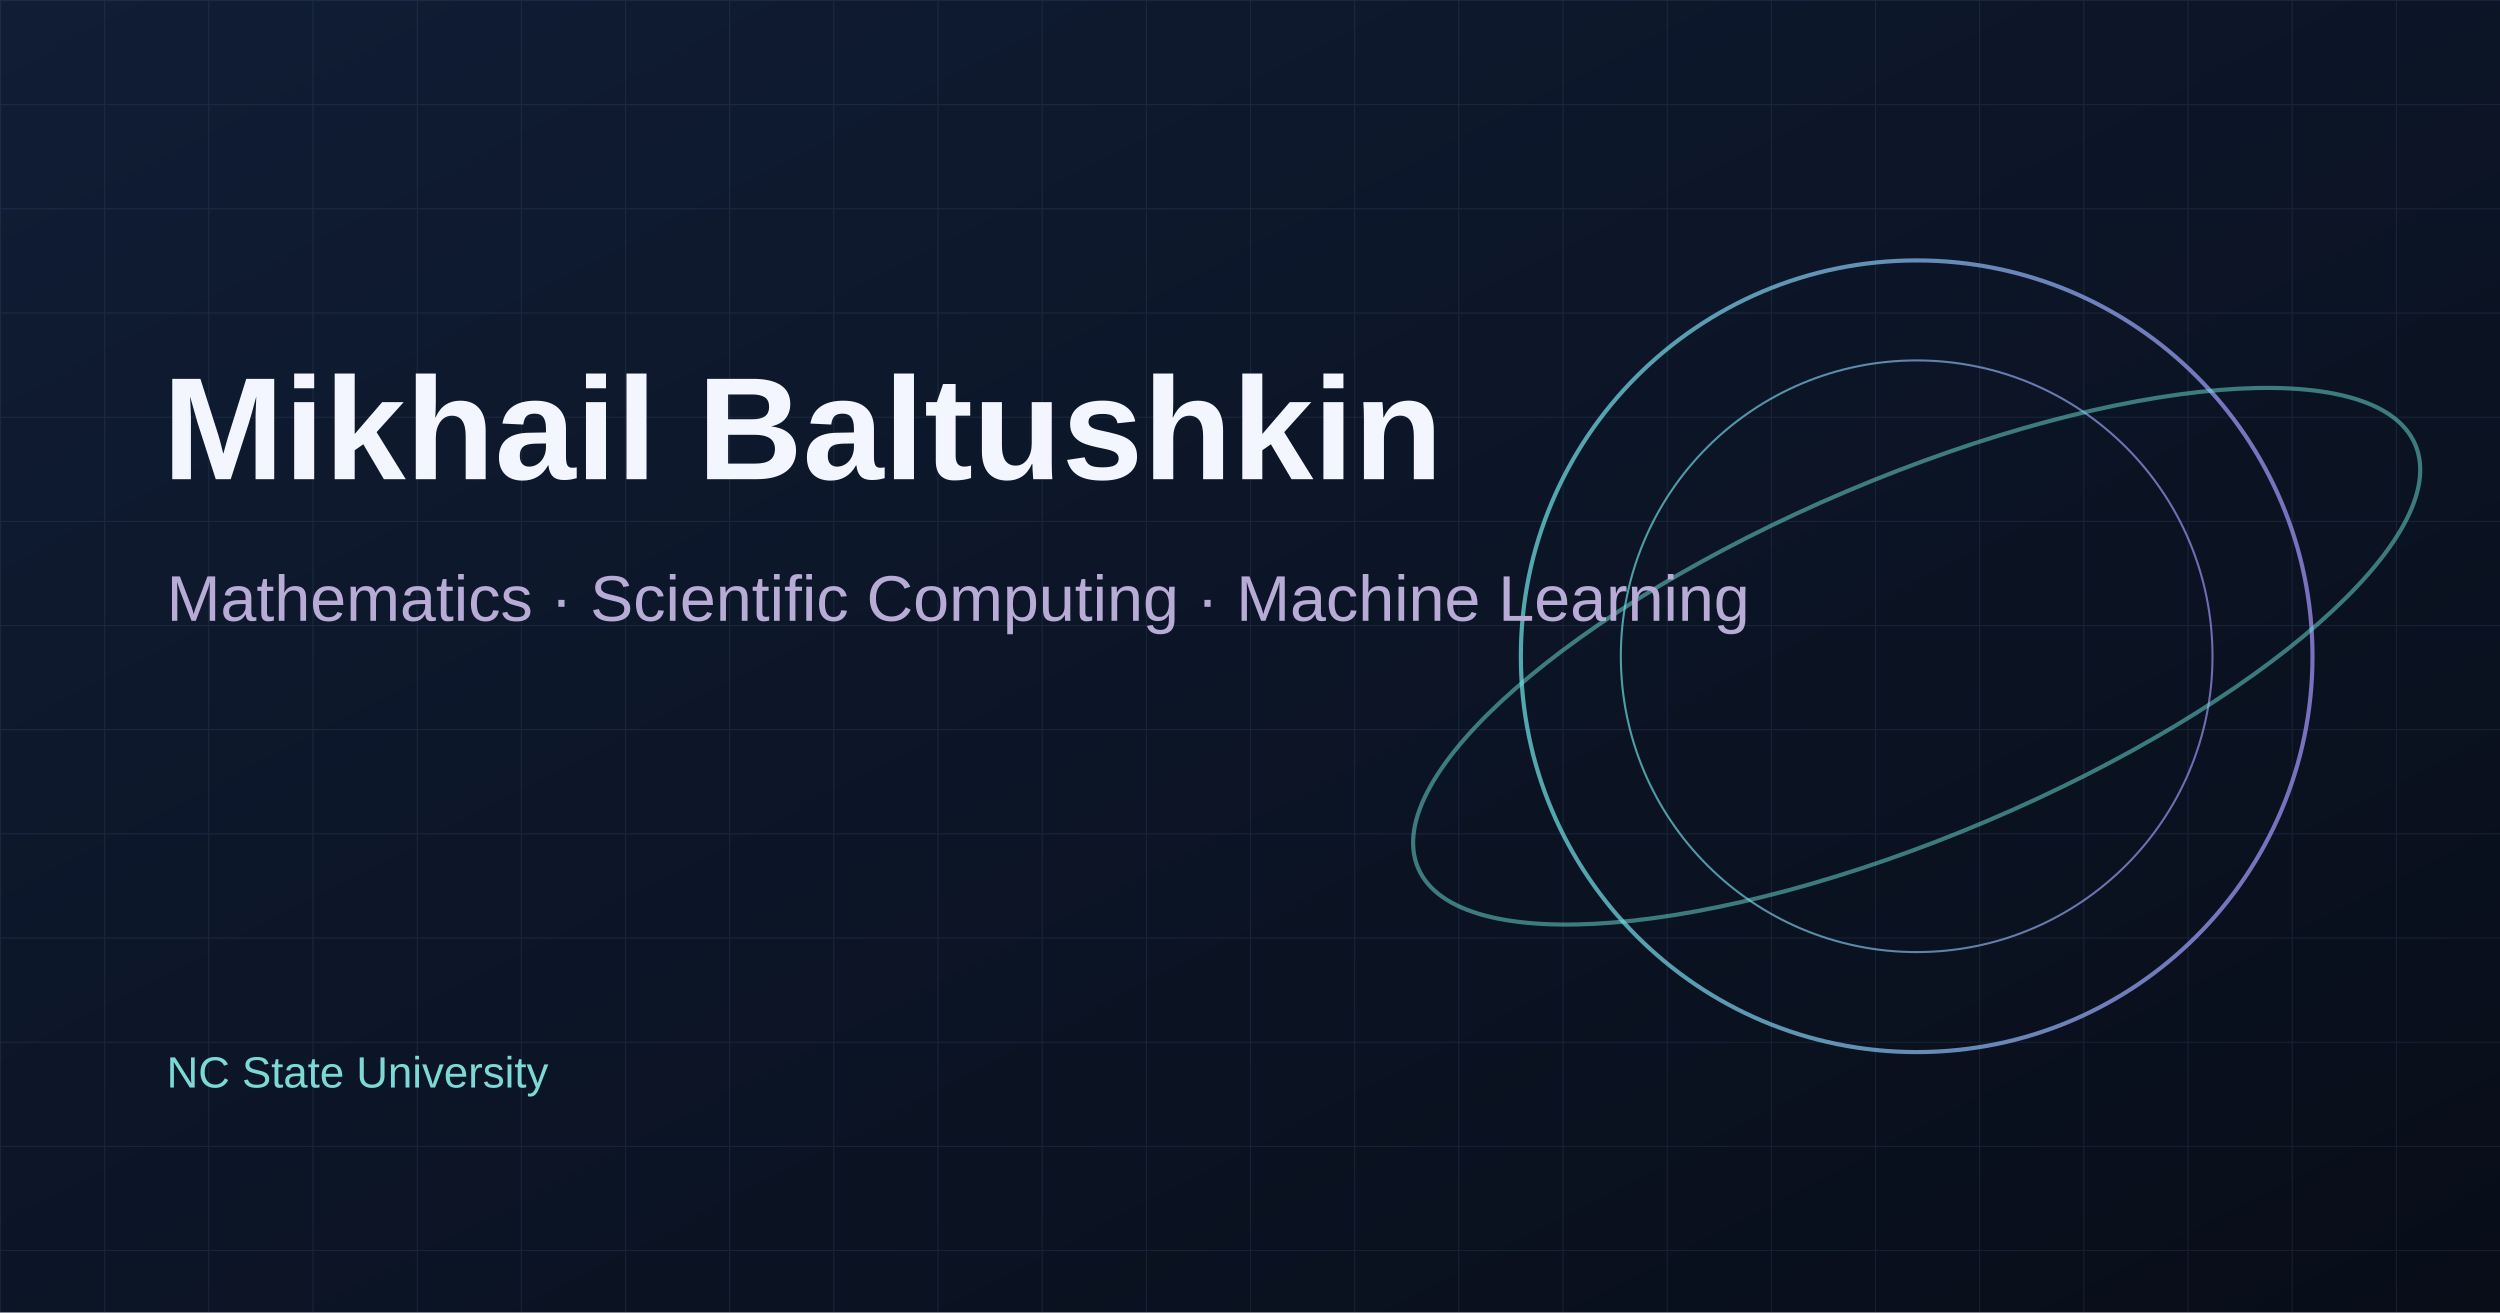
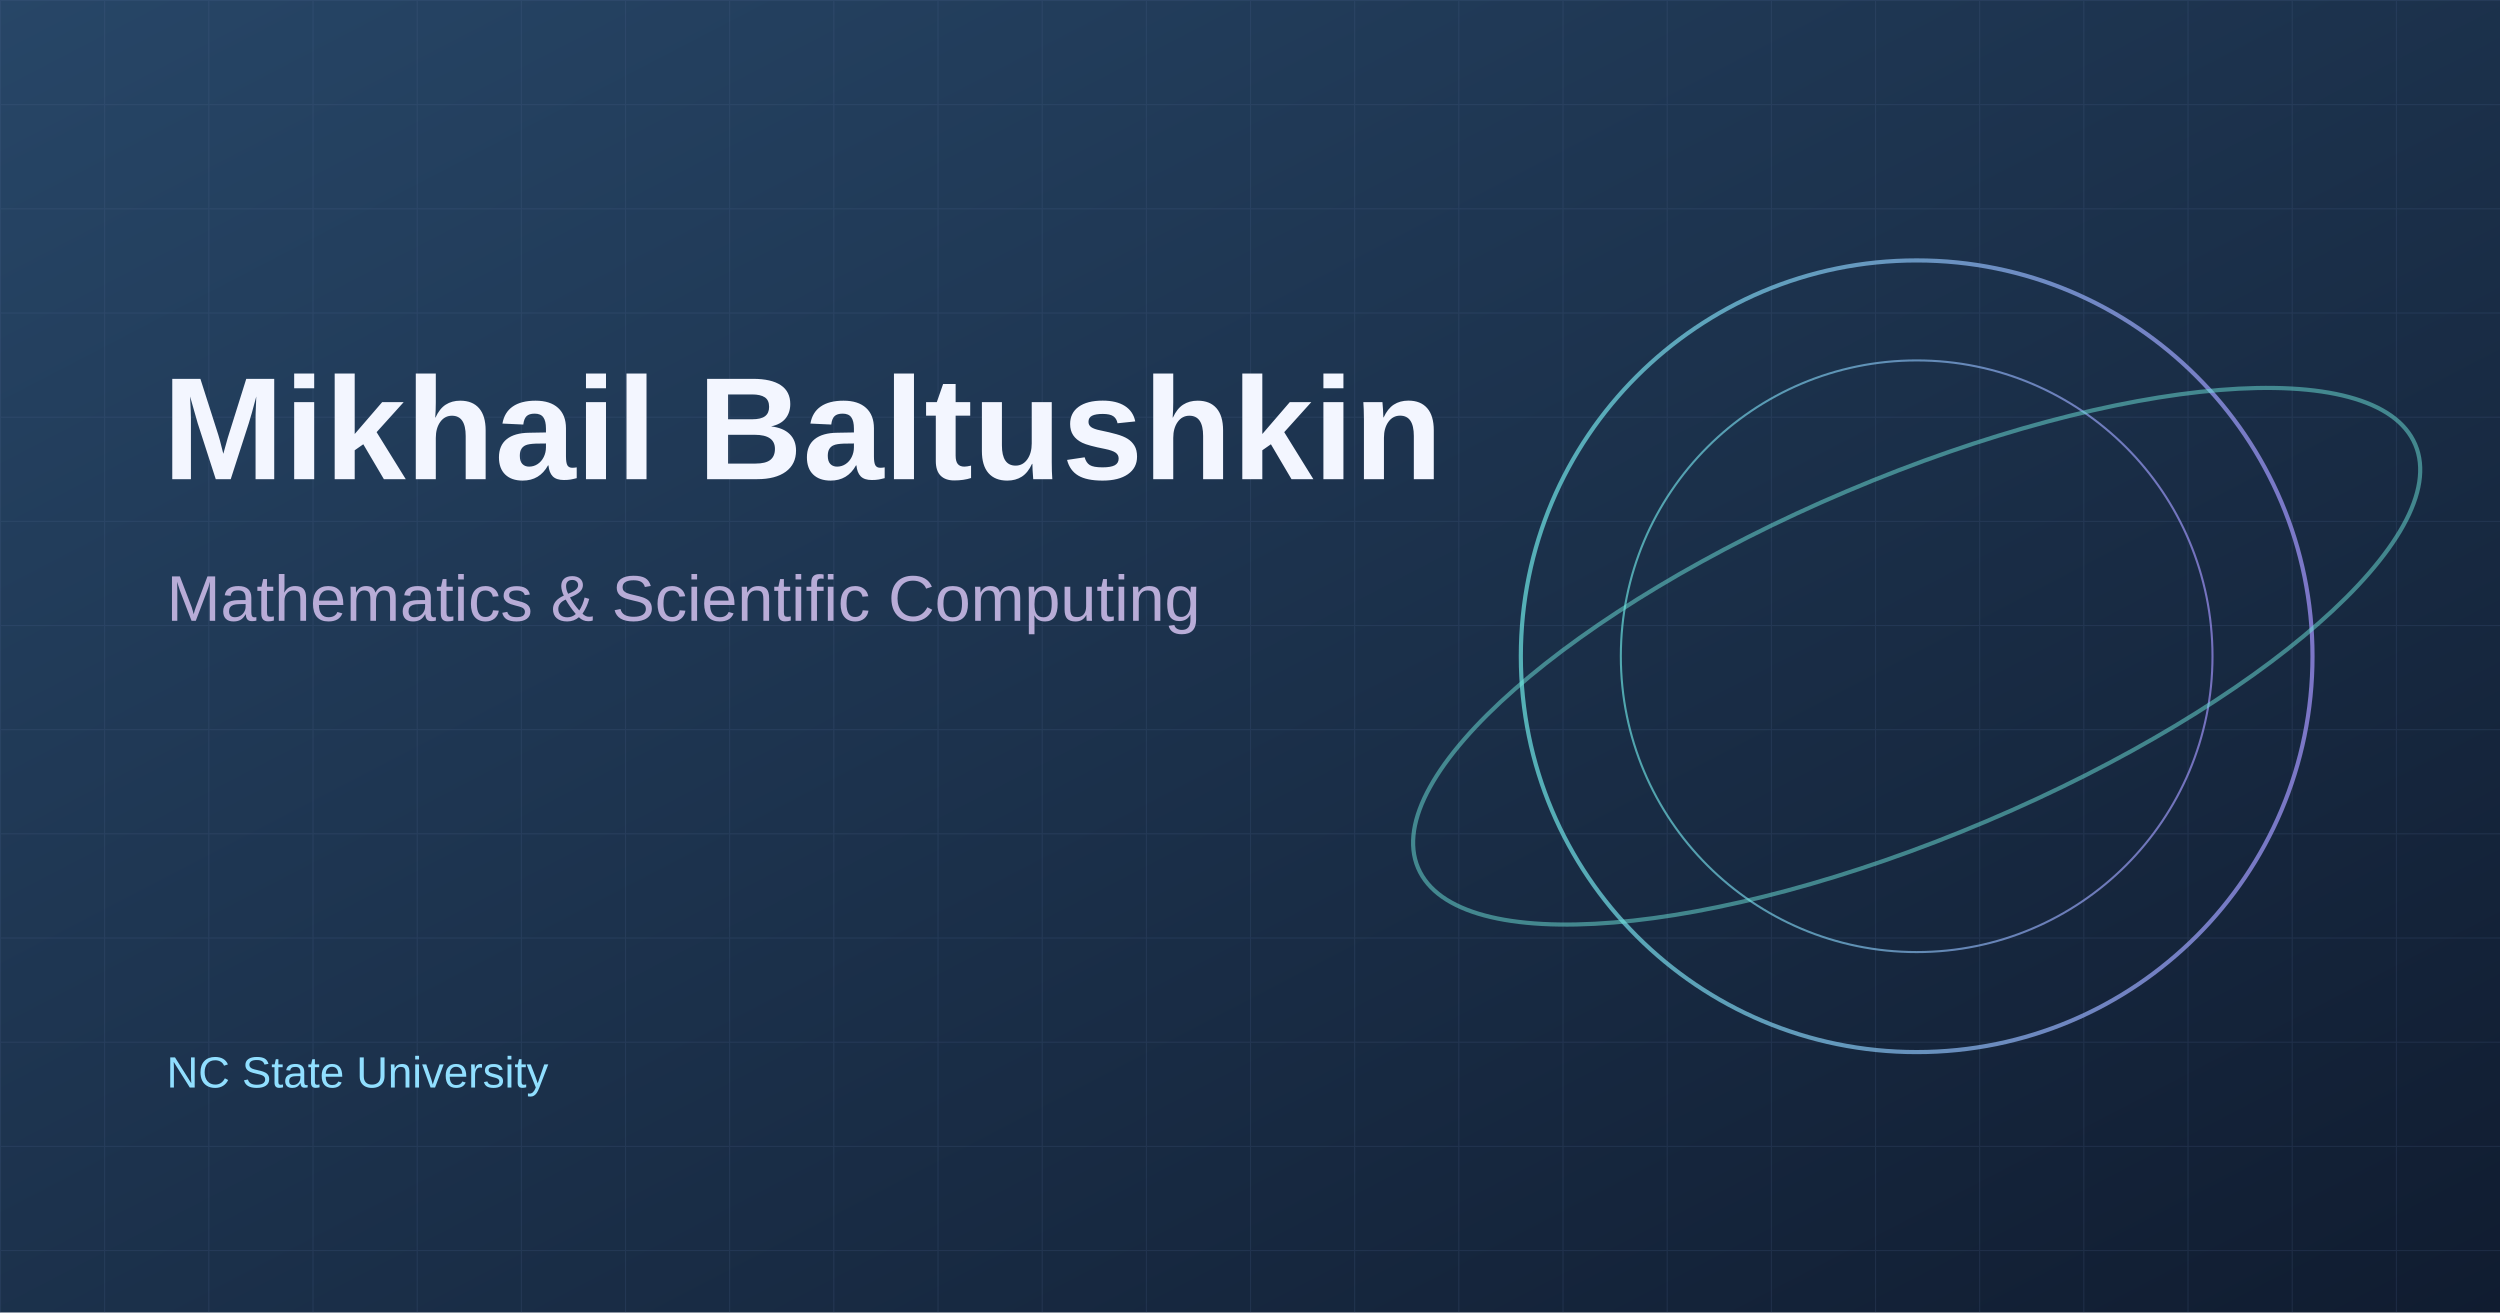
<svg xmlns="http://www.w3.org/2000/svg" viewBox="0 0 1200 630" width="1200" height="630">
  <defs>
    <linearGradient id="bg" x1="0" y1="0" x2="1" y2="1">
-       <stop stop-color="#101d35" />
-       <stop offset="1" stop-color="#080d18" />
+       <stop stop-color="#274667" />
+       <stop offset="1" stop-color="#101c30" />
    </linearGradient>
    <linearGradient id="stroke">
      <stop stop-color="#68dbdb" />
      <stop offset="1" stop-color="#9d90f4" />
    </linearGradient>
    <pattern id="grid" width="50" height="50" patternUnits="userSpaceOnUse">
      <path d="M50 0H0V50" fill="none" stroke="#546b98" stroke-opacity=".18" />
    </pattern>
  </defs>
  <rect width="1200" height="630" fill="url(#bg)" />
  <rect width="1200" height="630" fill="url(#grid)" />
  <circle cx="920" cy="315" r="190" fill="none" stroke="url(#stroke)" stroke-width="2" opacity=".75" />
  <circle cx="920" cy="315" r="142" fill="none" stroke="url(#stroke)" opacity=".7" />
  <ellipse cx="920" cy="315" rx="260" ry="86" transform="rotate(-23 920 315)" fill="none" stroke="#6fe4da" stroke-opacity=".5" stroke-width="2" />
  <text x="78" y="230" font-family="Arial,sans-serif" font-size="70" font-weight="bold" fill="#f3f6ff">Mikhail Baltushkin</text>
-   <text x="80" y="298" font-family="Arial,sans-serif" font-size="31" fill="#b8acd7">Mathematics · Scientific Computing · Machine Learning</text>
-   <text x="80" y="522" font-family="Arial,sans-serif" font-size="21" fill="#7cd9d6">NC State University</text>
+   <text x="80" y="298" font-family="Arial,sans-serif" font-size="31" fill="#b8acd7">Mathematics &amp; Scientific Computing</text>
+   <text x="80" y="522" font-family="Arial,sans-serif" font-size="21" fill="#91dfff">NC State University</text>
</svg>
